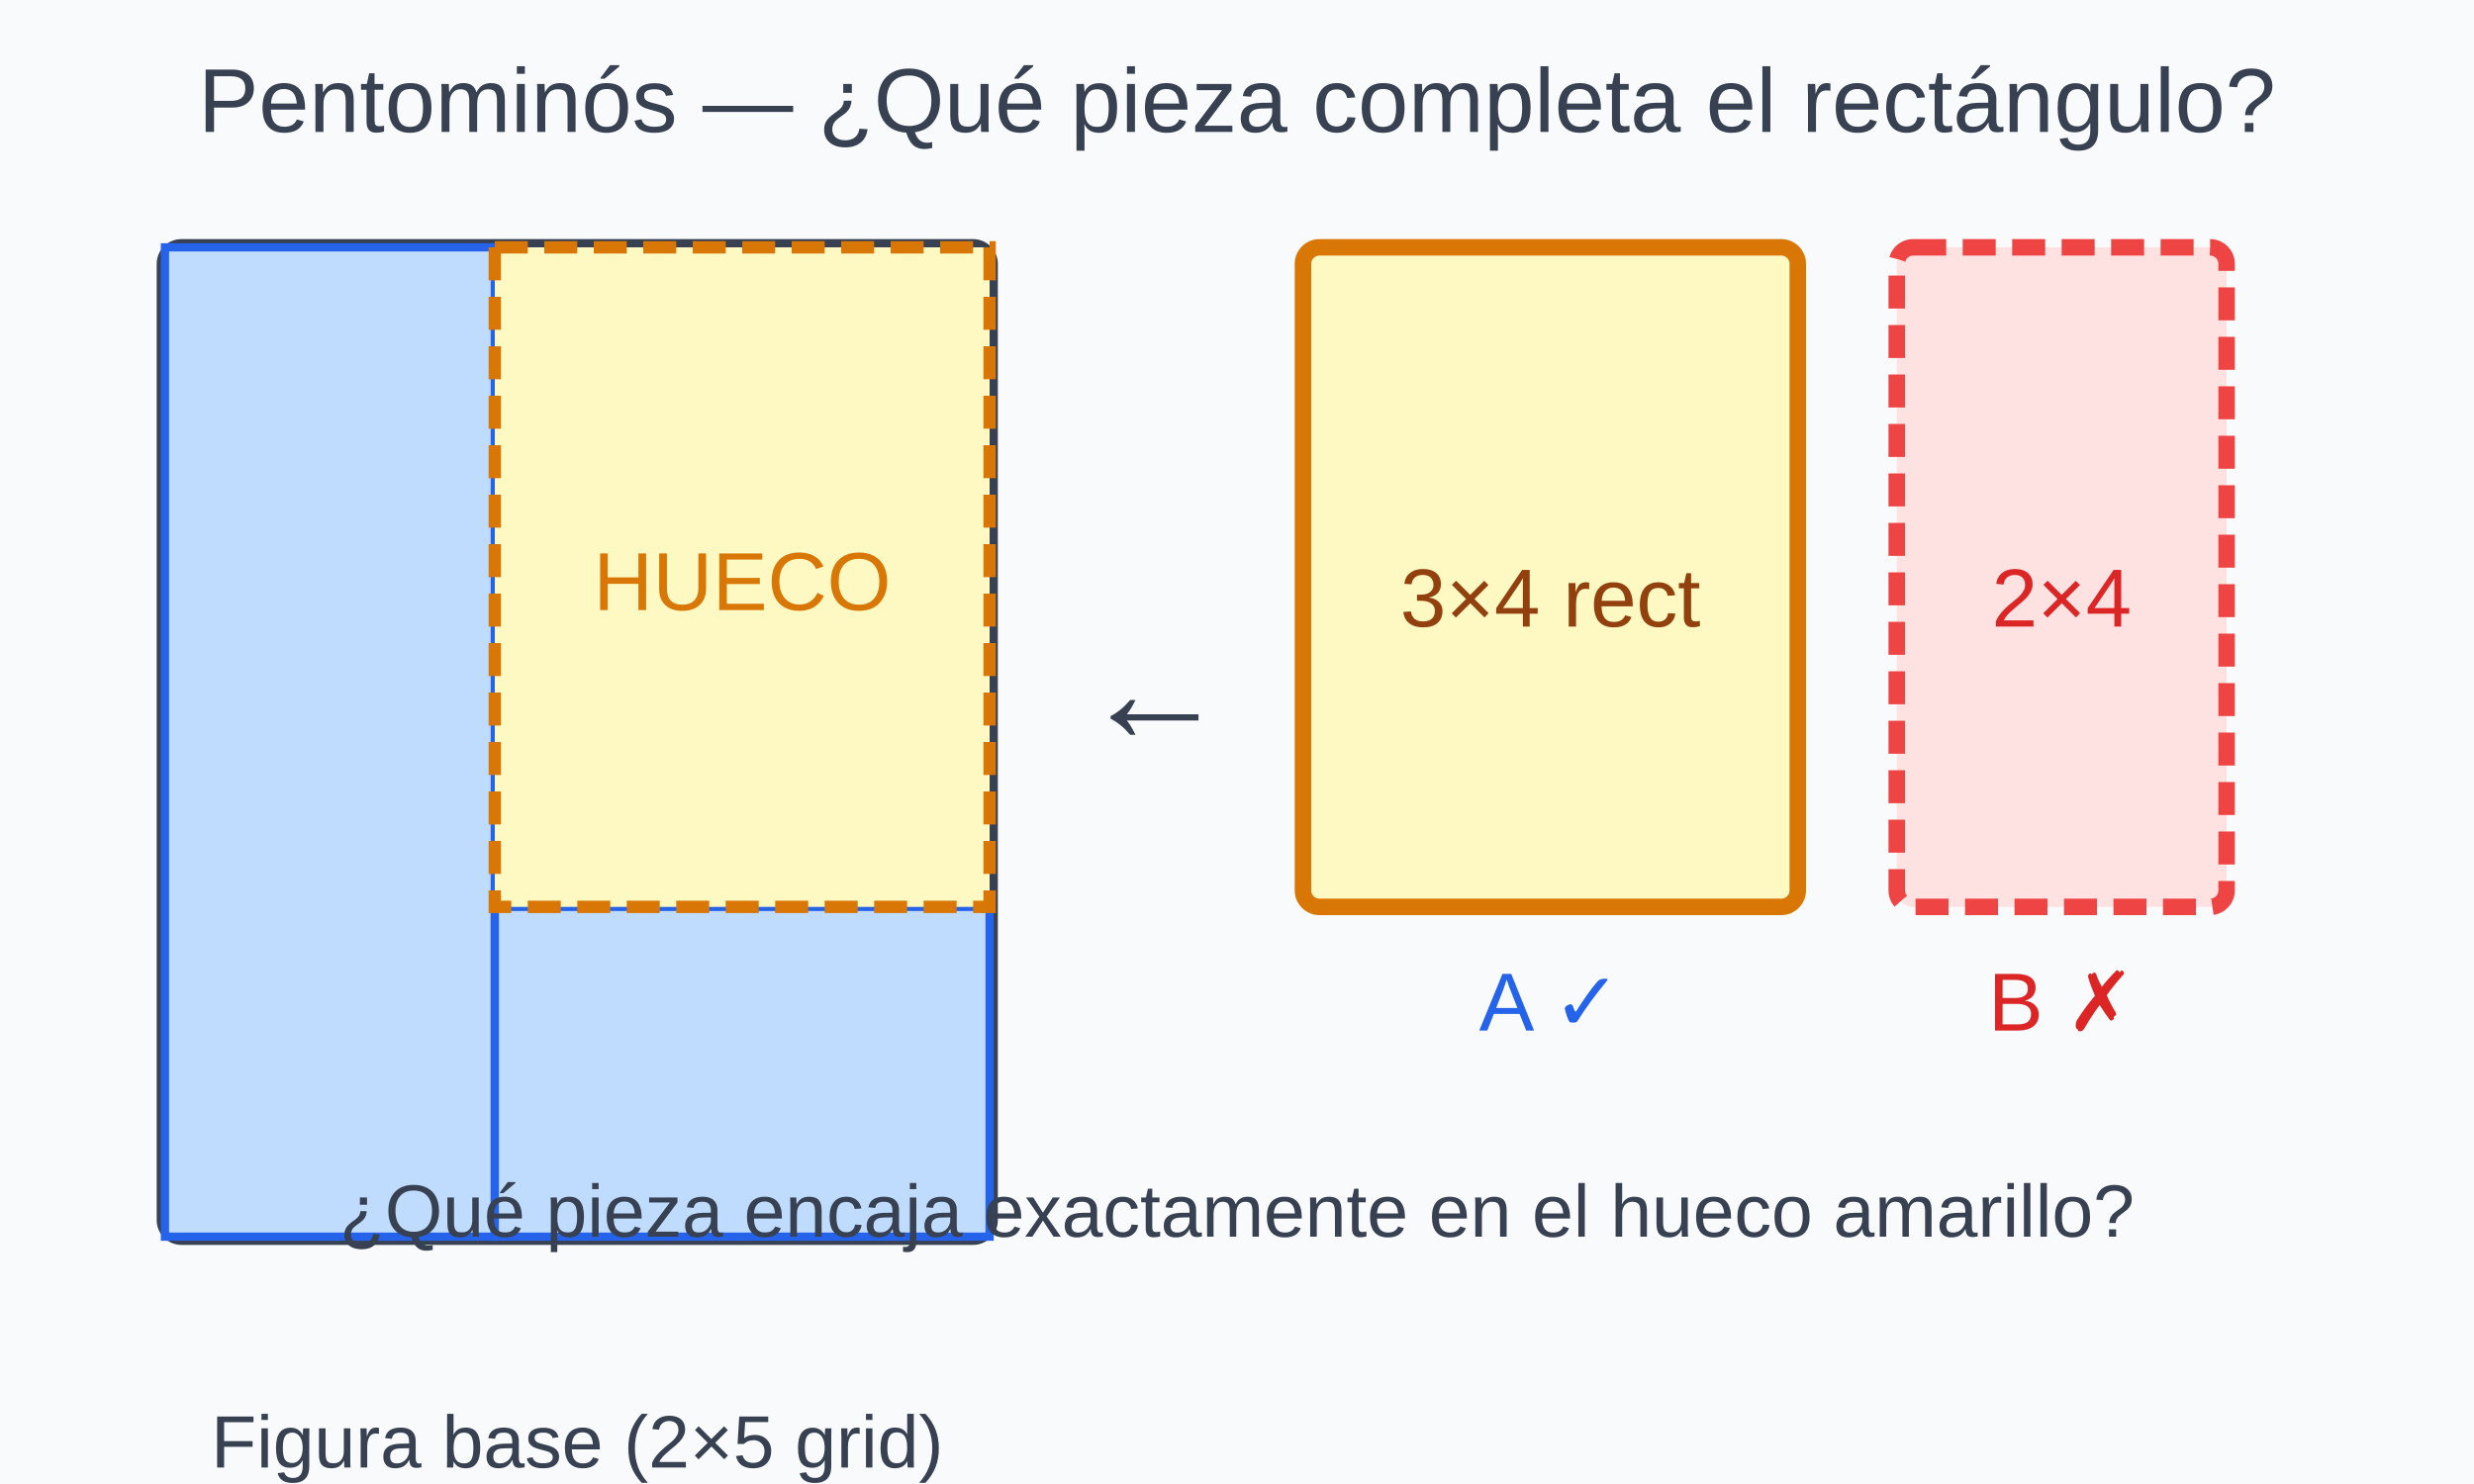
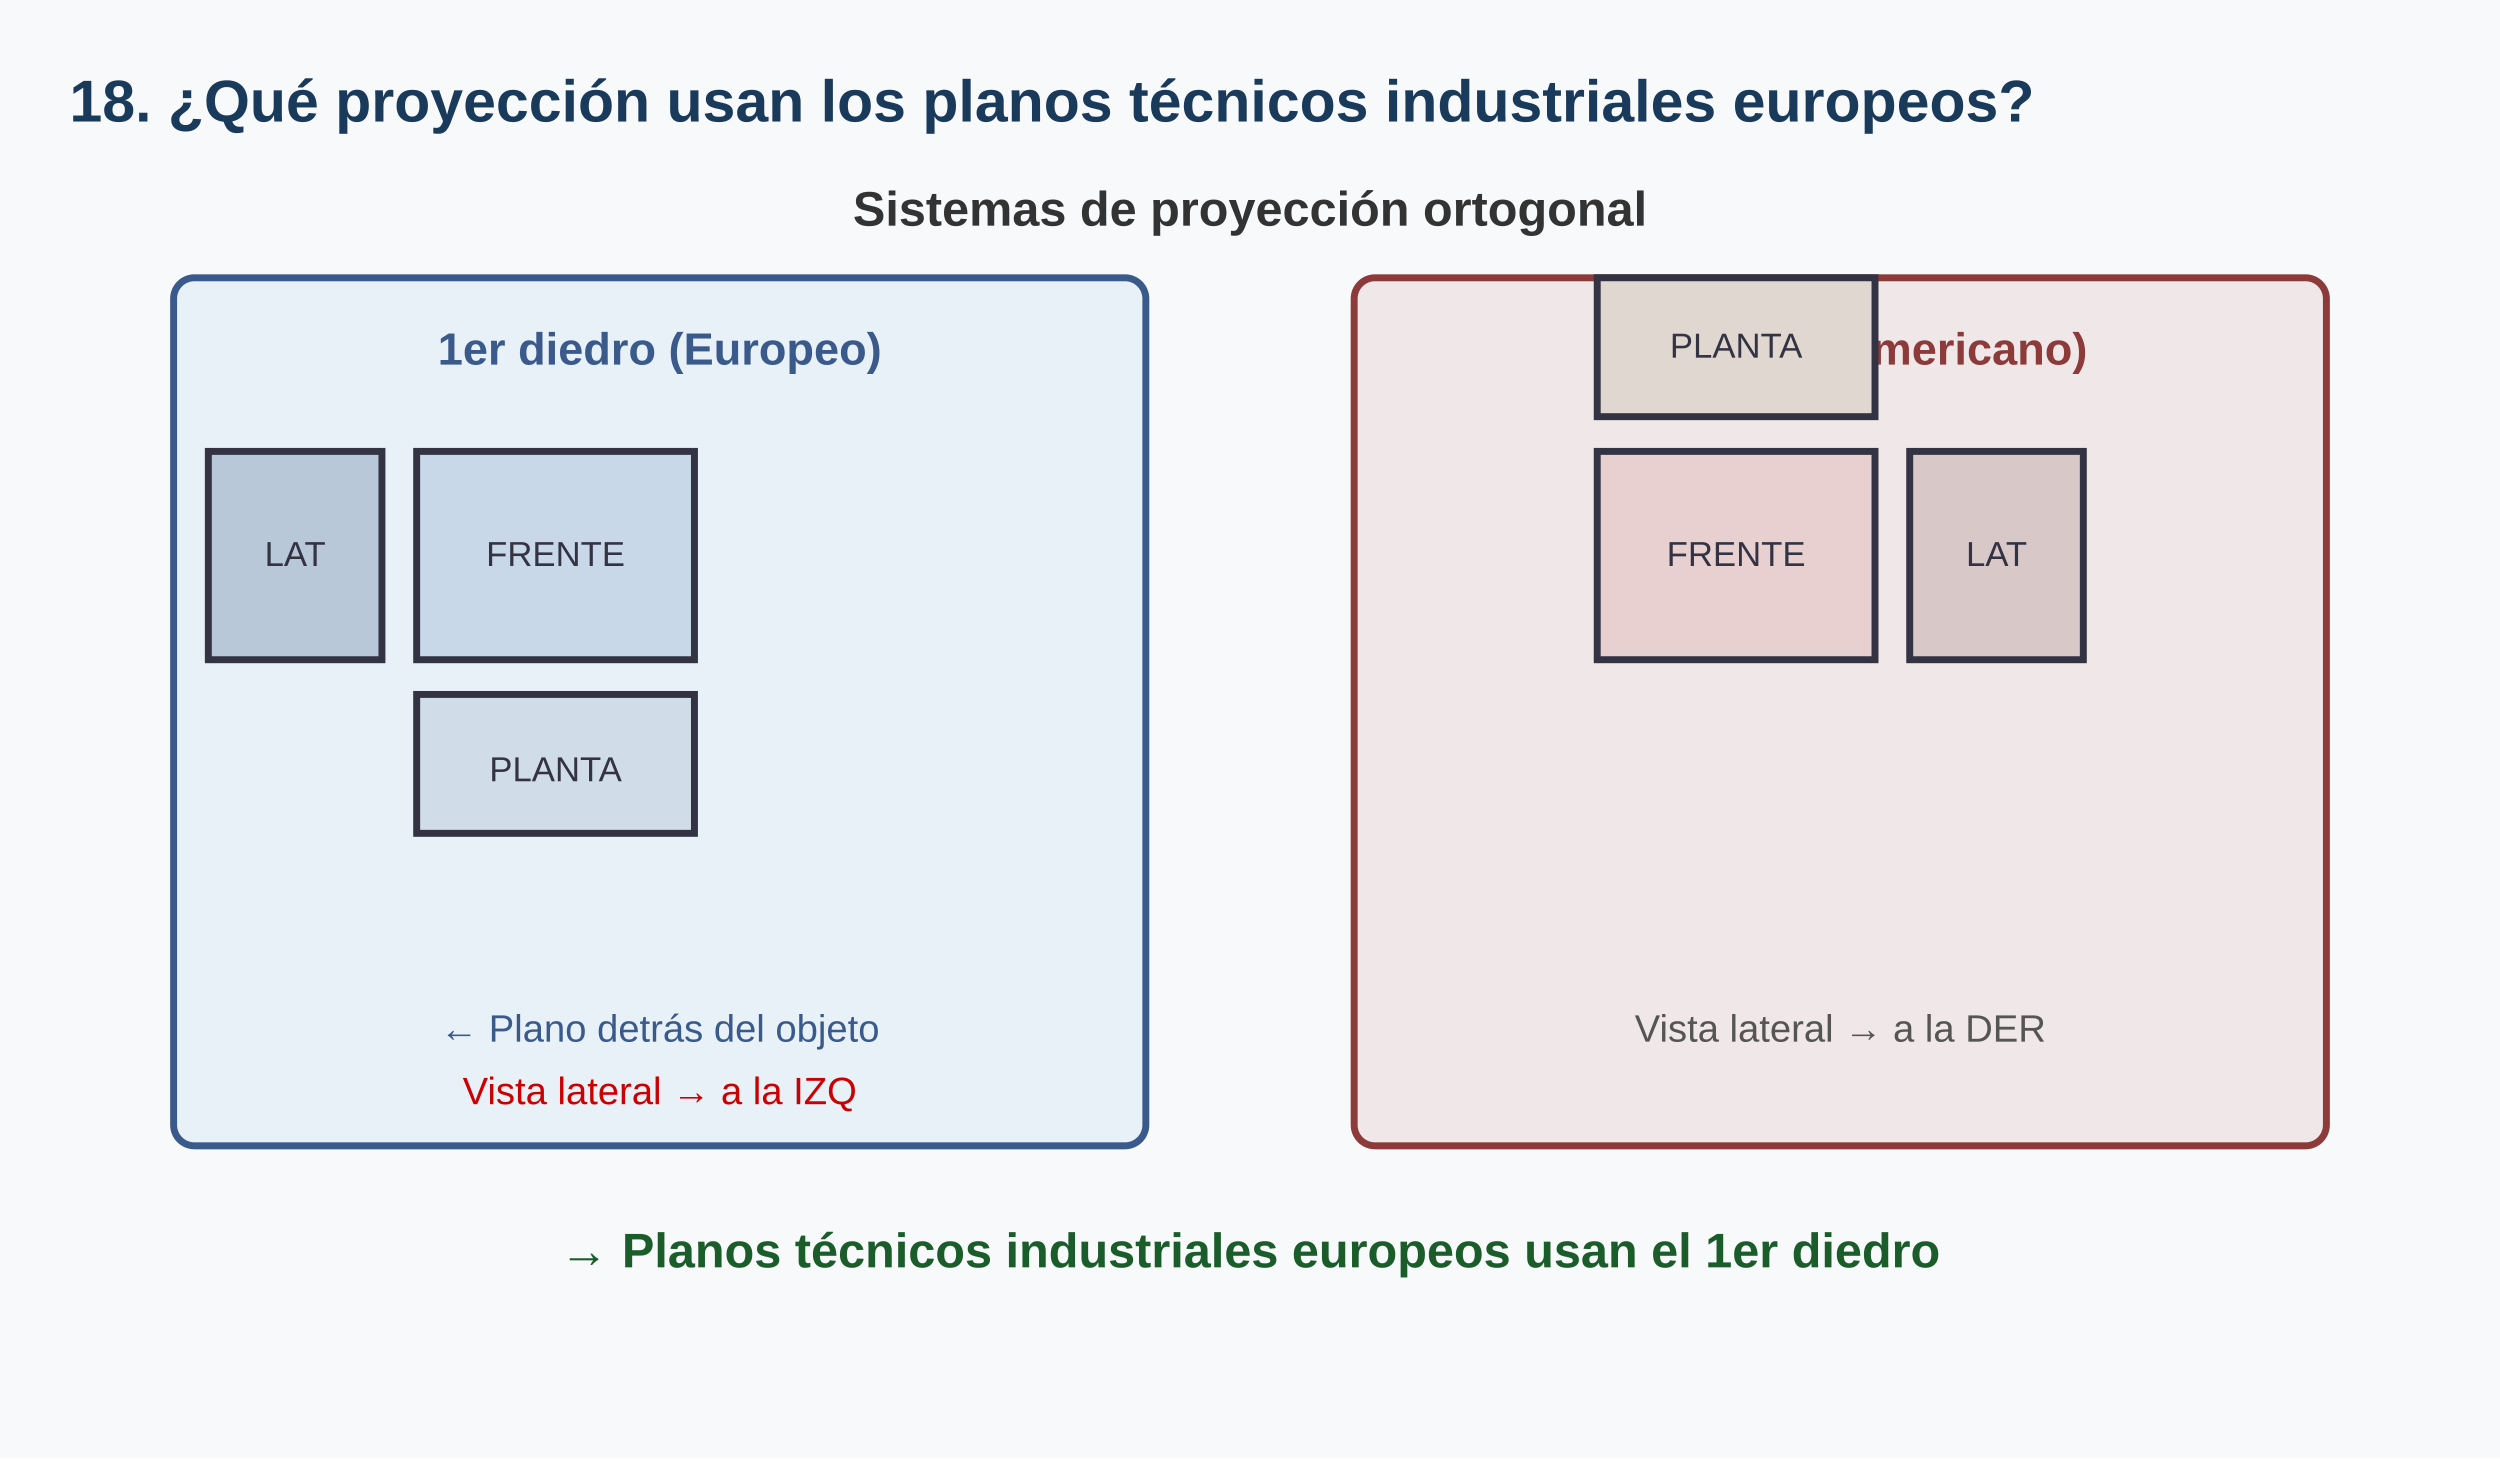
- <svg xmlns="http://www.w3.org/2000/svg" viewBox="0 0 300 180" width="300" height="180">
-   <rect width="300" height="180" fill="#f9fafb" />
-   <text x="150" y="16" text-anchor="middle" font-size="11" fill="#374151" font-family="Arial">Pentominós — ¿Qué pieza completa el rectángulo?</text>
-   <g transform="translate(20,30)">
-     <rect x="0" y="0" width="100" height="120" fill="#f3f4f6" stroke="#374151" stroke-width="2" rx="2" />
-     <rect x="0" y="0" width="40" height="120" fill="#bfdbfe" stroke="#2563eb" stroke-width="1" rx="0" />
-     <rect x="40" y="80" width="60" height="40" fill="#bfdbfe" stroke="#2563eb" stroke-width="1" />
-     <rect x="40" y="0" width="60" height="80" fill="#fef9c3" stroke="#d97706" stroke-width="1.5" stroke-dasharray="4,2" />
-     <text x="70" y="44" text-anchor="middle" font-size="10" fill="#d97706" font-family="Arial">HUECO</text>
-     <text x="50" y="148" text-anchor="middle" font-size="9" fill="#374151" font-family="Arial">Figura base (2×5 grid)</text>
-   </g>
-   <text x="140" y="90" text-anchor="middle" font-size="18" fill="#374151">←</text>
-   <g transform="translate(158,30)">
-     <rect x="0" y="0" width="60" height="80" fill="#fef9c3" stroke="#d97706" stroke-width="2" rx="2" />
-     <text x="30" y="46" text-anchor="middle" font-size="10" fill="#92400e" font-family="Arial">3×4 rect</text>
-     <text x="30" y="95" text-anchor="middle" font-size="10" fill="#2563eb" font-family="Arial">A ✓</text>
-   </g>
-   <g transform="translate(230,30)">
-     <rect x="0" y="0" width="40" height="80" fill="#fee2e2" stroke="#ef4444" stroke-width="2" rx="2" stroke-dasharray="4,2" />
-     <text x="20" y="46" text-anchor="middle" font-size="10" fill="#dc2626" font-family="Arial">2×4</text>
-     <text x="20" y="95" text-anchor="middle" font-size="10" fill="#dc2626" font-family="Arial">B ✗</text>
-   </g>
-   <text x="150" y="150" text-anchor="middle" font-size="9" fill="#374151" font-family="Arial">¿Qué pieza encaja exactamente en el hueco amarillo?</text>
+ <svg xmlns="http://www.w3.org/2000/svg" width="720" height="420" viewBox="0 0 720 420">
+   <rect width="100%" height="100%" fill="#f8f9fa" />
+   <text x="20" y="35" font-family="Arial" font-size="17" font-weight="700" fill="#1a3a5c">18. ¿Qué proyección usan los planos técnicos industriales europeos?</text>
+   <text x="360" y="65" font-family="Arial" font-size="14" text-anchor="middle" fill="#333" font-weight="bold">Sistemas de proyección ortogonal</text>
+   <rect x="50" y="80" width="280" height="250" rx="6" fill="#e8f0f8" stroke="#3a5a8c" stroke-width="2" />
+   <text x="190" y="105" font-family="Arial" font-size="13" text-anchor="middle" fill="#3a5a8c" font-weight="bold">1er diedro (Europeo)</text>
+   <rect x="120" y="130" width="80" height="60" fill="#c8d8e8" stroke="#334" stroke-width="2" />
+   <text x="160" y="163" font-family="Arial" font-size="10" text-anchor="middle" fill="#334" font-weight="normal">FRENTE</text>
+   <rect x="120" y="200" width="80" height="40" fill="#d0dce8" stroke="#334" stroke-width="2" />
+   <text x="160" y="225" font-family="Arial" font-size="10" text-anchor="middle" fill="#334" font-weight="normal">PLANTA</text>
+   <rect x="60" y="130" width="50" height="60" fill="#b8c8d8" stroke="#334" stroke-width="2" />
+   <text x="85" y="163" font-family="Arial" font-size="10" text-anchor="middle" fill="#334" font-weight="normal">LAT</text>
+   <text x="190" y="300" font-family="Arial" font-size="11" text-anchor="middle" fill="#3a5a8c" font-weight="normal">← Plano detrás del objeto</text>
+   <text x="190" y="318" font-family="Arial" font-size="11" text-anchor="middle" fill="#c00" font-weight="normal">Vista lateral → a la IZQ</text>
+   <rect x="390" y="80" width="280" height="250" rx="6" fill="#f0e8e8" stroke="#8c3a3a" stroke-width="2" />
+   <text x="530" y="105" font-family="Arial" font-size="13" text-anchor="middle" fill="#8c3a3a" font-weight="bold">3er diedro (Americano)</text>
+   <rect x="460" y="130" width="80" height="60" fill="#e8d0d0" stroke="#334" stroke-width="2" />
+   <text x="500" y="163" font-family="Arial" font-size="10" text-anchor="middle" fill="#334" font-weight="normal">FRENTE</text>
+   <rect x="460" y="80" width="80" height="40" fill="#e0d8d0" stroke="#334" stroke-width="2" />
+   <text x="500" y="103" font-family="Arial" font-size="10" text-anchor="middle" fill="#334" font-weight="normal">PLANTA</text>
+   <rect x="550" y="130" width="50" height="60" fill="#d8c8c8" stroke="#334" stroke-width="2" />
+   <text x="575" y="163" font-family="Arial" font-size="10" text-anchor="middle" fill="#334" font-weight="normal">LAT</text>
+   <text x="530" y="300" font-family="Arial" font-size="11" text-anchor="middle" fill="#555" font-weight="normal">Vista lateral → a la DER</text>
+   <text x="360" y="365" font-family="Arial" font-size="14" text-anchor="middle" fill="#1a5c2a" font-weight="bold">→ Planos técnicos industriales europeos usan el 1er diedro</text>
</svg>
